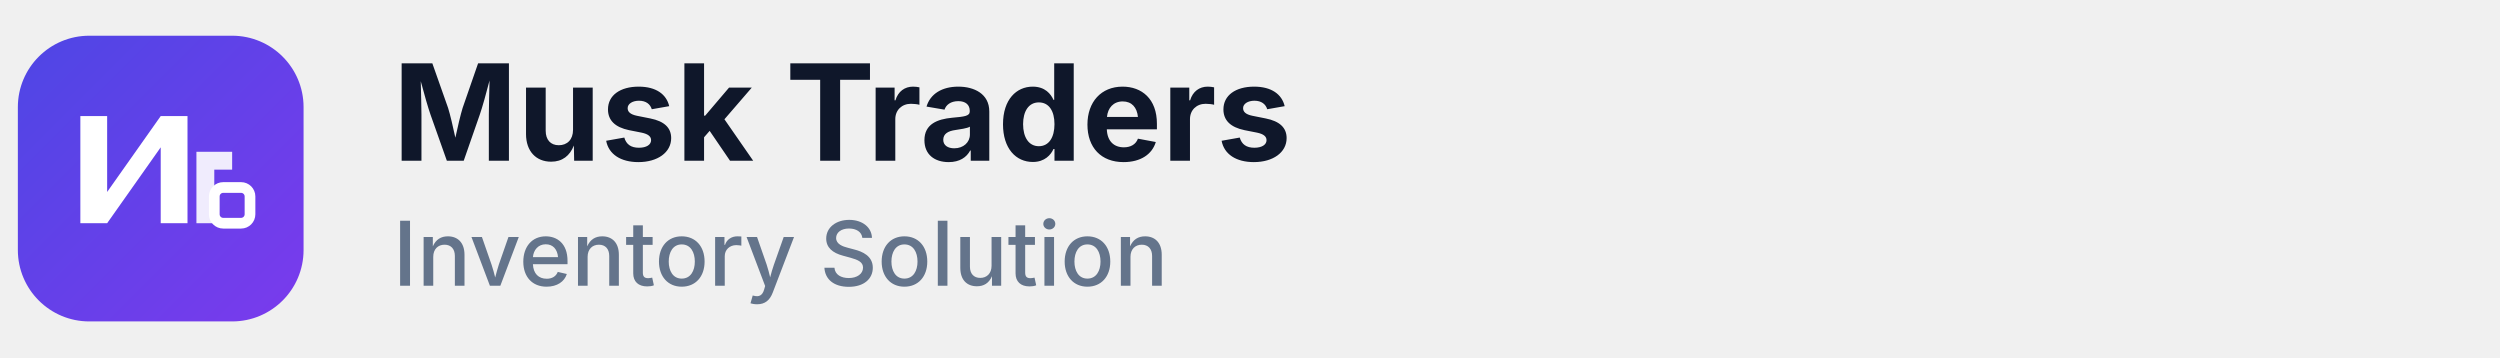
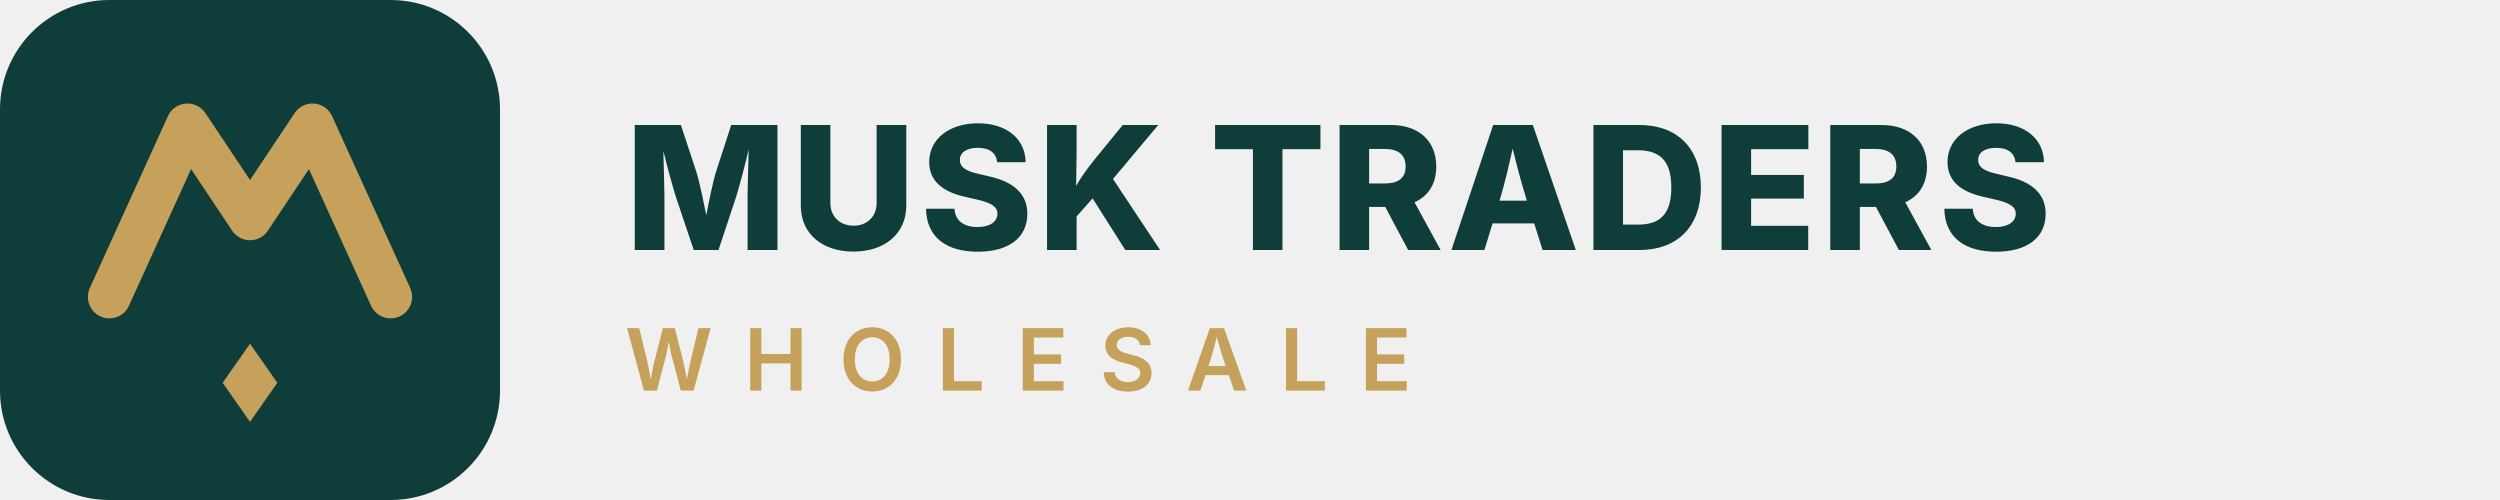
- <svg xmlns="http://www.w3.org/2000/svg" width="280" height="40" viewBox="0 0 280 40" fill="none">
-   <defs>
-     <linearGradient id="musk-traders-logo-dark-gradient" x1="4" y1="4" x2="36" y2="36" gradientUnits="userSpaceOnUse">
-       <stop stop-color="#4F46E5" />
-       <stop offset="1" stop-color="#7C3AED" />
-     </linearGradient>
-   </defs>
-   <rect x="2" y="4" width="32" height="32" rx="8" fill="url(#musk-traders-logo-dark-gradient)" />
-   <path d="M9 13H12V21.5L18 13H21V25H18V16.5L12 25H9V13Z" fill="white" />
-   <path d="M22 17H26V19H24V25H22V17Z" fill="white" fill-opacity="0.9" />
-   <rect x="24" y="21" width="4" height="4" rx="1" stroke="white" stroke-width="1.2" fill="none" />
-   <text x="44" y="18" fill="#0F172A" font-family="Inter, Segoe UI, sans-serif" font-size="15" font-weight="700">Musk Traders</text>
-   <text x="44" y="32" fill="#64748B" font-family="Inter, Segoe UI, sans-serif" font-size="10" font-weight="500">Inventory Solution</text>
+ <svg xmlns="http://www.w3.org/2000/svg" width="320" height="64" viewBox="0 0 320 64" fill="none">
+   <rect width="64" height="64" rx="14" fill="#0F3D3A" />
+   <path d="M14 38L24 16L32 28L40 16L50 38" stroke="#C6A15B" stroke-width="5.5" stroke-linejoin="round" stroke-linecap="round" />
+   <path d="M32 44L35.5 49L32 54L28.5 49Z" fill="#C6A15B" />
+   <text x="80" y="32" fill="#0F3D3A" font-family="Inter, Segoe UI, sans-serif" font-size="22" font-weight="800" letter-spacing="0.5">MUSK TRADERS</text>
+   <text x="80" y="50" fill="#C6A15B" font-family="Inter, Segoe UI, sans-serif" font-size="11" font-weight="600" letter-spacing="4">WHOLESALE</text>
</svg>
